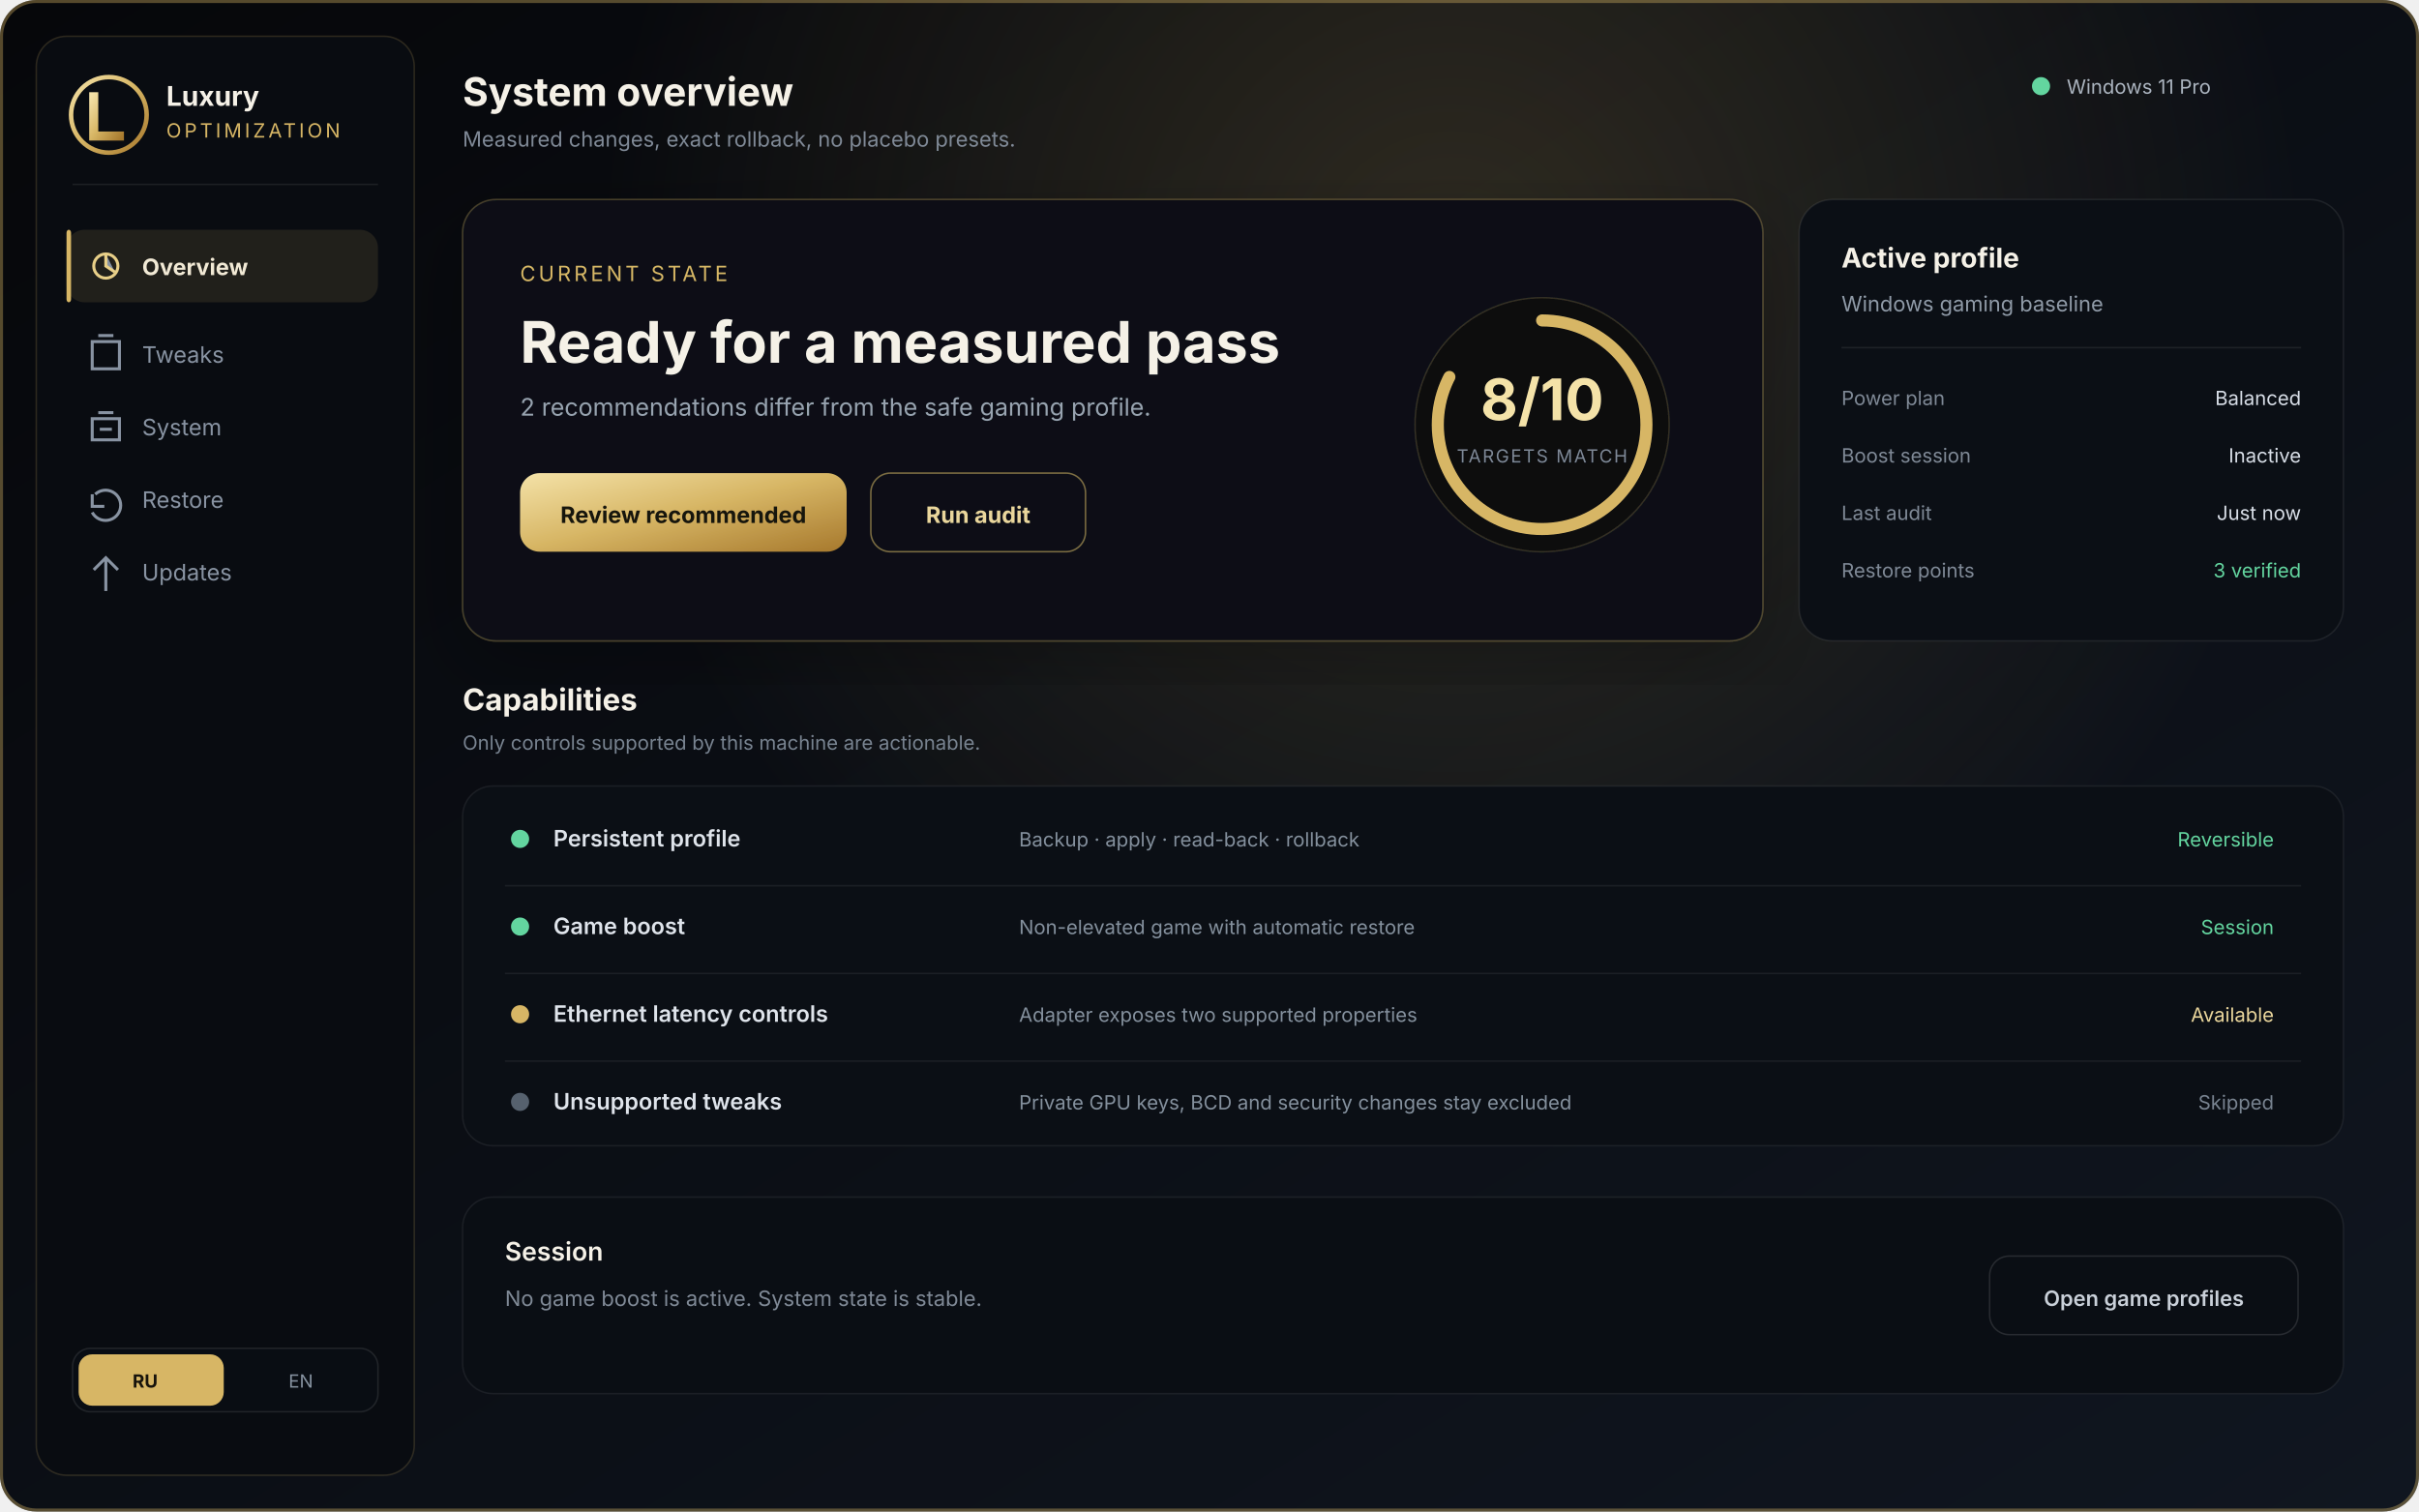
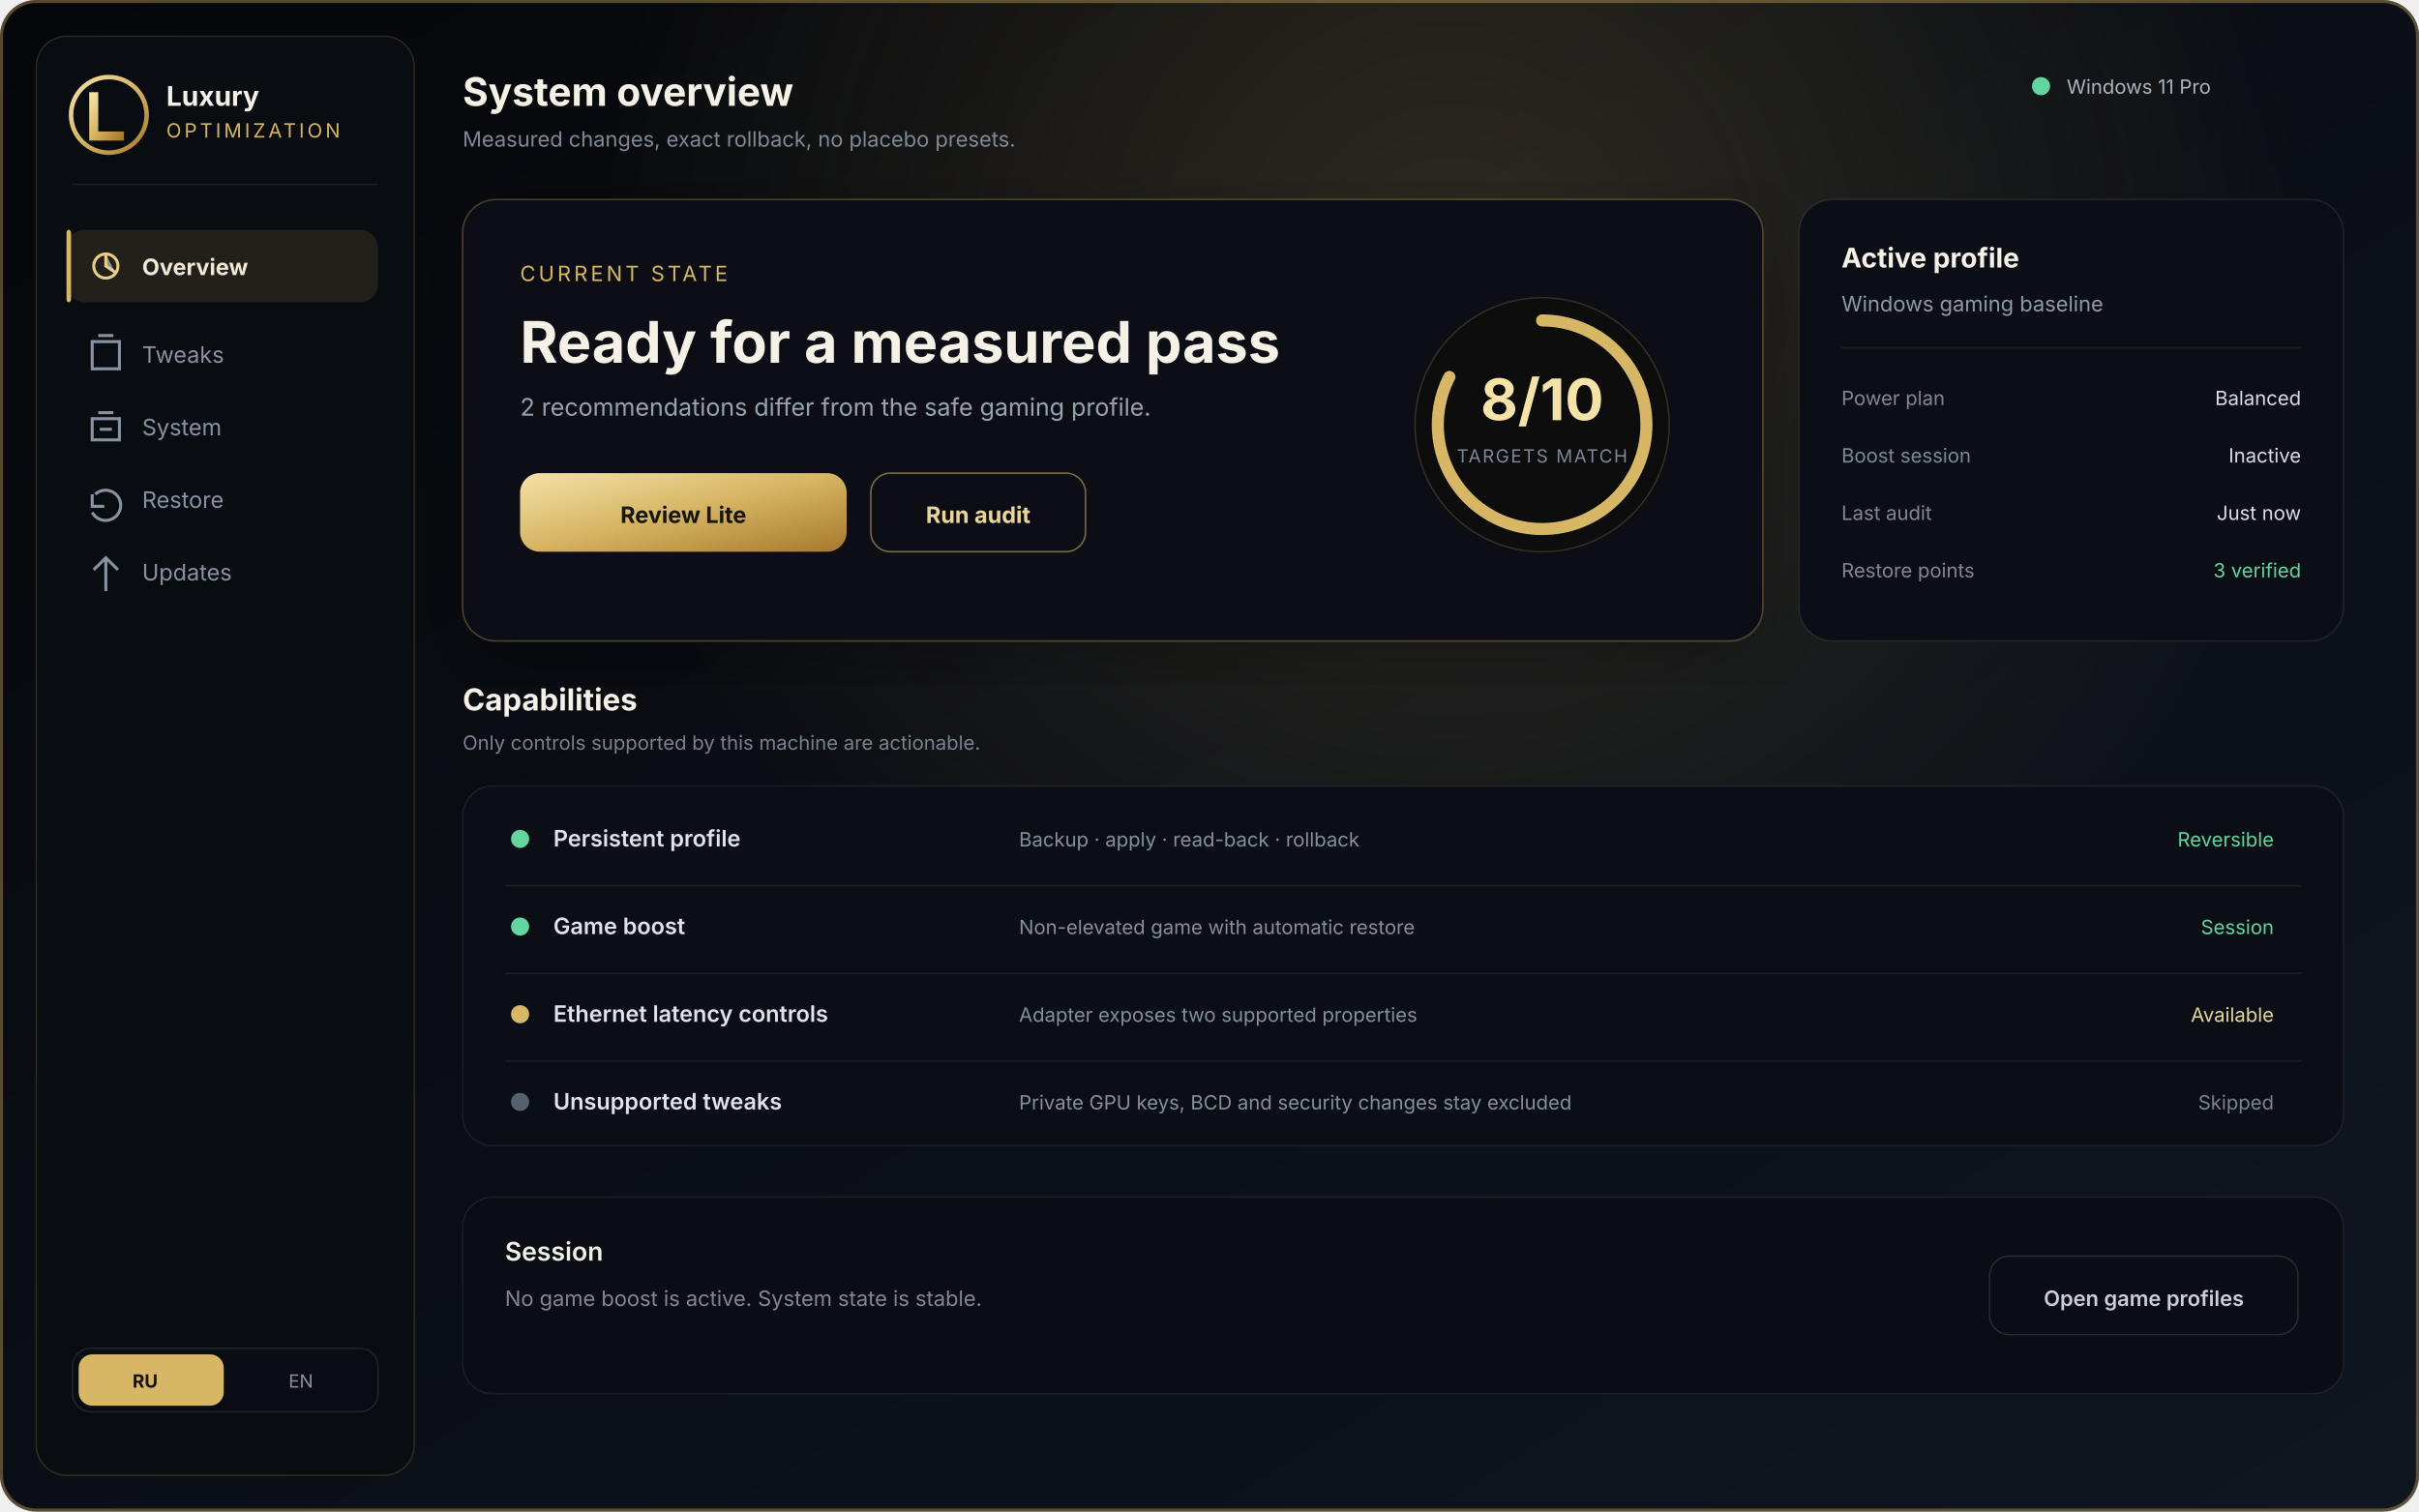
<svg xmlns="http://www.w3.org/2000/svg" width="1600" height="1000" viewBox="0 0 1600 1000" role="img" aria-labelledby="title desc">
  <defs>
    <linearGradient id="bg" x1="0" y1="0" x2="1" y2="1">
      <stop stop-color="#06070a" />
      <stop offset="1" stop-color="#101620" />
    </linearGradient>
    <linearGradient id="gold" x1="0" y1="0" x2="1" y2="1">
      <stop stop-color="#f4e2a8" />
      <stop offset=".48" stop-color="#d7b665" />
      <stop offset="1" stop-color="#a7792d" />
    </linearGradient>
    <radialGradient id="halo">
      <stop stop-color="#d7b665" stop-opacity=".18" />
      <stop offset="1" stop-color="#d7b665" stop-opacity="0" />
    </radialGradient>
    <filter id="shadow">
      <feDropShadow dx="0" dy="16" stdDeviation="26" flood-color="#000" flood-opacity=".28" />
    </filter>
  </defs>
  <rect width="1600" height="1000" rx="24" fill="url(#bg)" />
  <circle cx="960" cy="180" r="560" fill="url(#halo)" />
  <rect x="1" y="1" width="1598" height="998" rx="23" fill="none" stroke="#d7b665" stroke-opacity=".38" stroke-width="2" />
  <g font-family="Inter, Segoe UI, Arial, sans-serif">
    <g id="sidebar">
      <rect x="24" y="24" width="250" height="952" rx="20" fill="#090c11" stroke="#d7b665" stroke-opacity=".18" />
      <circle cx="72" cy="76" r="25" fill="none" stroke="url(#gold)" stroke-width="3" />
      <path d="M62 61v29h20" fill="none" stroke="url(#gold)" stroke-width="6" />
      <text x="110" y="70" fill="#f5f1e7" font-size="18" font-weight="700">Luxury</text>
      <text x="110" y="91" fill="#d7b665" font-size="13" letter-spacing="2">OPTIMIZATION</text>
      <line x1="48" y1="122" x2="250" y2="122" stroke="#fff" stroke-opacity=".08" />
      <g font-size="15" fill="#8893a2">
        <g transform="translate(44 152)">
          <rect width="206" height="48" rx="12" fill="#d7b665" fill-opacity=".12" />
          <rect width="3" height="48" rx="2" fill="#d7b665" />
          <circle cx="26" cy="24" r="8" fill="none" stroke="#e8cf88" stroke-width="2" />
          <path d="M26 16v8l6 4" stroke="#e8cf88" stroke-width="2" />
          <text x="50" y="30" fill="#f1e9d5" font-weight="650">Overview</text>
        </g>
        <g transform="translate(44 212)">
          <path d="M17 14h18v18H17zM21 10h10" fill="none" stroke="#8893a2" stroke-width="2" />
          <text x="50" y="28">Tweaks</text>
        </g>
        <g transform="translate(44 260)">
          <path d="M17 17h18v14H17zM21 13h10M22 24h8" fill="none" stroke="#8893a2" stroke-width="2" />
          <text x="50" y="28">System</text>
        </g>
        <g transform="translate(44 308)">
          <path d="M19 19a10 10 0 1 1-2 12M17 19v8h8" fill="none" stroke="#8893a2" stroke-width="2" />
          <text x="50" y="28">Restore</text>
        </g>
        <g transform="translate(44 356)">
          <path d="M26 13v22M18 21l8-8 8 8" fill="none" stroke="#8893a2" stroke-width="2" />
          <text x="50" y="28">Updates</text>
        </g>
      </g>
      <g transform="translate(48 892)">
        <rect width="202" height="42" rx="12" fill="#090d13" stroke="#fff" stroke-opacity=".1" />
        <rect x="4" y="4" width="96" height="34" rx="9" fill="#d7b665" />
        <text x="48" y="26" text-anchor="middle" fill="#17130b" font-size="12" font-weight="700">RU</text>
        <text x="151" y="26" text-anchor="middle" fill="#8793a1" font-size="12">EN</text>
      </g>
    </g>
    <g transform="translate(306 40)">
      <text x="0" y="30" fill="#f5f1e7" font-size="26" font-weight="700">System overview</text>
      <text x="0" y="57" fill="#7f8996" font-size="14">Measured changes, exact rollback, no placebo presets.</text>
      <g transform="translate(1030 2)">
        <circle cx="14" cy="15" r="6" fill="#63d59f" />
        <text x="31" y="20" fill="#abb4bf" font-size="13">Windows 11 Pro</text>
      </g>
      <g transform="translate(0 92)" filter="url(#shadow)">
        <rect width="860" height="292" rx="22" fill="#0d1118" stroke="#d7b665" stroke-opacity=".28" />
        <text x="38" y="54" fill="#d7b665" font-size="14" letter-spacing="2">CURRENT STATE</text>
        <text x="38" y="108" fill="#f5f1e7" font-size="38" font-weight="720">Ready for a measured pass</text>
        <text x="38" y="143" fill="#98a3b0" font-size="16">2 recommendations differ from the safe gaming profile.</text>
        <g transform="translate(38 181)">
          <rect width="216" height="52" rx="13" fill="url(#gold)" />
-           <text x="108" y="33" text-anchor="middle" fill="#17130b" font-size="15" font-weight="750">Review recommended</text>
+           <text x="108" y="33" text-anchor="middle" fill="#17130b" font-size="15" font-weight="750">Review Lite</text>
        </g>
        <g transform="translate(270 181)">
          <rect width="142" height="52" rx="13" fill="none" stroke="#d7b665" stroke-opacity=".55" />
          <text x="71" y="33" text-anchor="middle" fill="#ead69c" font-size="15" font-weight="650">Run audit</text>
        </g>
        <g transform="translate(610 45)">
          <circle cx="104" cy="104" r="84" fill="#080a0e" stroke="#d7b665" stroke-opacity=".2" />
          <circle cx="104" cy="104" r="69" fill="none" stroke="#d7b665" stroke-width="8" stroke-dasharray="358 76" stroke-linecap="round" transform="rotate(-90 104 104)" />
          <text x="104" y="101" text-anchor="middle" fill="#f4e2a8" font-size="38" font-weight="720">8/10</text>
          <text x="104" y="129" text-anchor="middle" fill="#7f8996" font-size="12" letter-spacing="1">TARGETS MATCH</text>
        </g>
      </g>
      <g transform="translate(884 92)">
        <rect width="360" height="292" rx="22" fill="#0b0f15" stroke="#fff" stroke-opacity=".08" />
        <text x="28" y="45" fill="#f5f1e7" font-size="18" font-weight="650">Active profile</text>
        <text x="28" y="74" fill="#8f9aa7" font-size="14">Windows gaming baseline</text>
        <line x1="28" y1="98" x2="332" y2="98" stroke="#fff" stroke-opacity=".08" />
        <text x="28" y="136" fill="#7f8996" font-size="13">Power plan</text>
        <text x="332" y="136" text-anchor="end" fill="#d8dee7" font-size="13">Balanced</text>
        <text x="28" y="174" fill="#7f8996" font-size="13">Boost session</text>
        <text x="332" y="174" text-anchor="end" fill="#d8dee7" font-size="13">Inactive</text>
        <text x="28" y="212" fill="#7f8996" font-size="13">Last audit</text>
        <text x="332" y="212" text-anchor="end" fill="#d8dee7" font-size="13">Just now</text>
        <text x="28" y="250" fill="#7f8996" font-size="13">Restore points</text>
        <text x="332" y="250" text-anchor="end" fill="#63d59f" font-size="13">3 verified</text>
      </g>
      <text x="0" y="430" fill="#f5f1e7" font-size="20" font-weight="650">Capabilities</text>
      <text x="0" y="456" fill="#788390" font-size="13">Only controls supported by this machine are actionable.</text>
      <g transform="translate(0 480)">
        <rect width="1244" height="238" rx="20" fill="#0b0f15" stroke="#fff" stroke-opacity=".07" />
        <g transform="translate(28 25)">
          <circle cx="10" cy="10" r="6" fill="#63d59f" />
          <text x="32" y="15" fill="#dfe4eb" font-size="15" font-weight="600">Persistent profile</text>
          <text x="340" y="15" fill="#84909d" font-size="13">Backup · apply · read-back · rollback</text>
          <text x="1170" y="15" text-anchor="end" fill="#63d59f" font-size="13">Reversible</text>
        </g>
        <line x1="28" y1="66" x2="1216" y2="66" stroke="#fff" stroke-opacity=".07" />
        <g transform="translate(28 83)">
          <circle cx="10" cy="10" r="6" fill="#63d59f" />
          <text x="32" y="15" fill="#dfe4eb" font-size="15" font-weight="600">Game boost</text>
          <text x="340" y="15" fill="#84909d" font-size="13">Non-elevated game with automatic restore</text>
          <text x="1170" y="15" text-anchor="end" fill="#63d59f" font-size="13">Session</text>
        </g>
        <line x1="28" y1="124" x2="1216" y2="124" stroke="#fff" stroke-opacity=".07" />
        <g transform="translate(28 141)">
          <circle cx="10" cy="10" r="6" fill="#d7b665" />
          <text x="32" y="15" fill="#dfe4eb" font-size="15" font-weight="600">Ethernet latency controls</text>
          <text x="340" y="15" fill="#84909d" font-size="13">Adapter exposes two supported properties</text>
          <text x="1170" y="15" text-anchor="end" fill="#ead69c" font-size="13">Available</text>
        </g>
        <line x1="28" y1="182" x2="1216" y2="182" stroke="#fff" stroke-opacity=".07" />
        <g transform="translate(28 199)">
          <circle cx="10" cy="10" r="6" fill="#56616e" />
          <text x="32" y="15" fill="#dfe4eb" font-size="15" font-weight="600">Unsupported tweaks</text>
          <text x="340" y="15" fill="#84909d" font-size="13">Private GPU keys, BCD and security changes stay excluded</text>
          <text x="1170" y="15" text-anchor="end" fill="#788390" font-size="13">Skipped</text>
        </g>
      </g>
      <g transform="translate(0 752)">
        <rect width="1244" height="130" rx="20" fill="#0a0e14" stroke="#fff" stroke-opacity=".07" />
        <text x="28" y="42" fill="#f5f1e7" font-size="17" font-weight="630">Session</text>
        <text x="28" y="72" fill="#7f8996" font-size="14">No game boost is active. System state is stable.</text>
        <g transform="translate(1010 39)">
          <rect width="204" height="52" rx="13" fill="none" stroke="#fff" stroke-opacity=".12" />
          <text x="102" y="33" text-anchor="middle" fill="#c9d0d9" font-size="14" font-weight="600">Open game profiles</text>
        </g>
      </g>
    </g>
  </g>
</svg>
